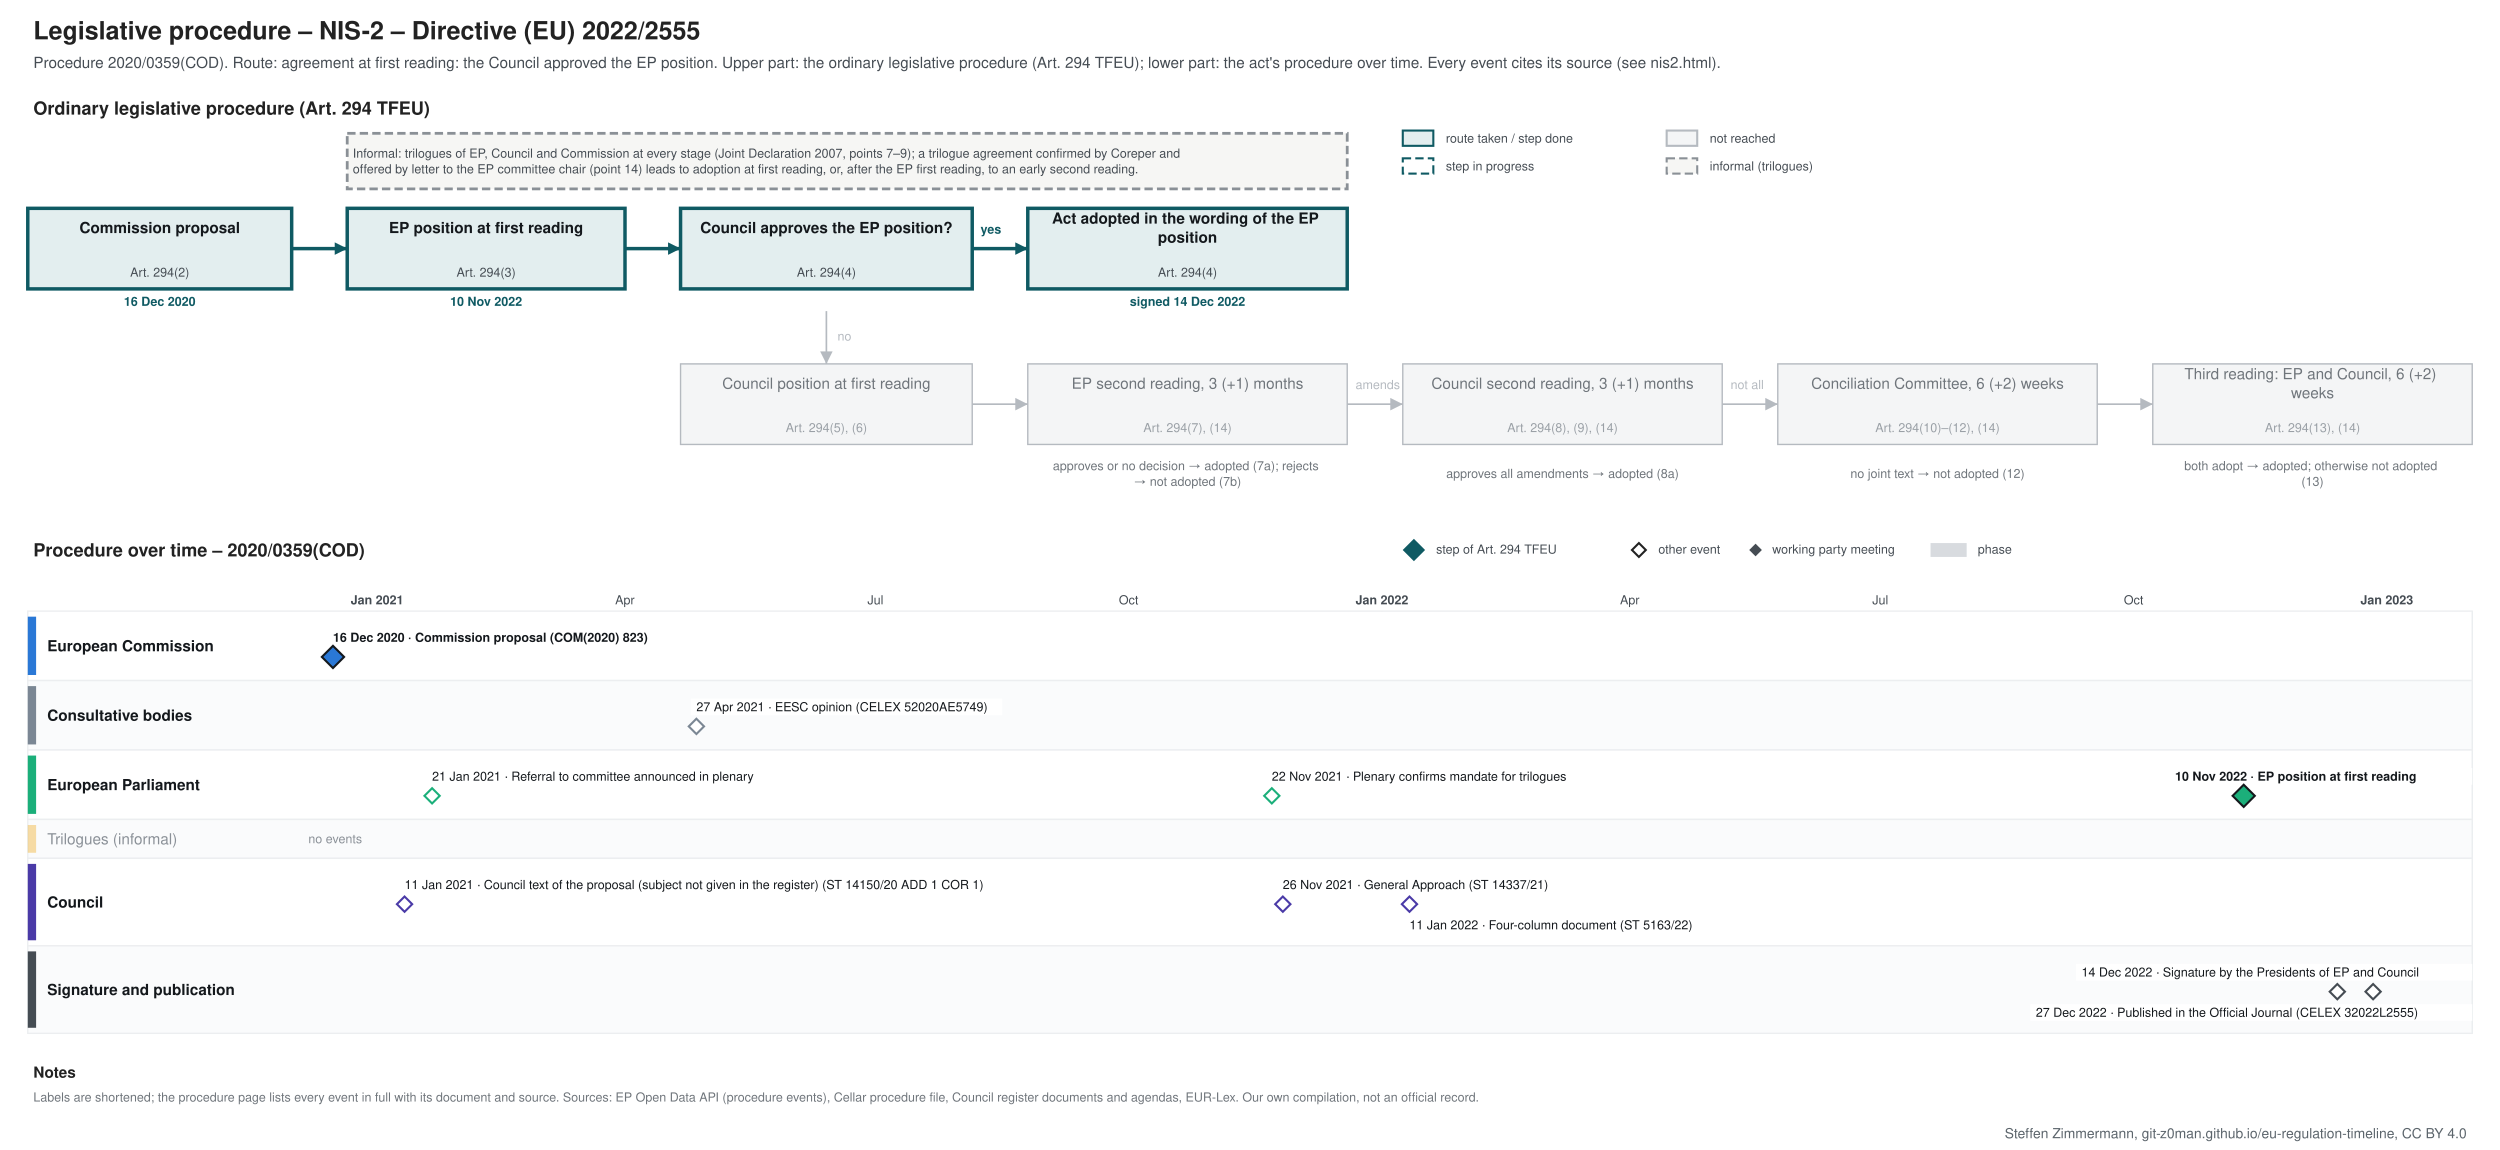
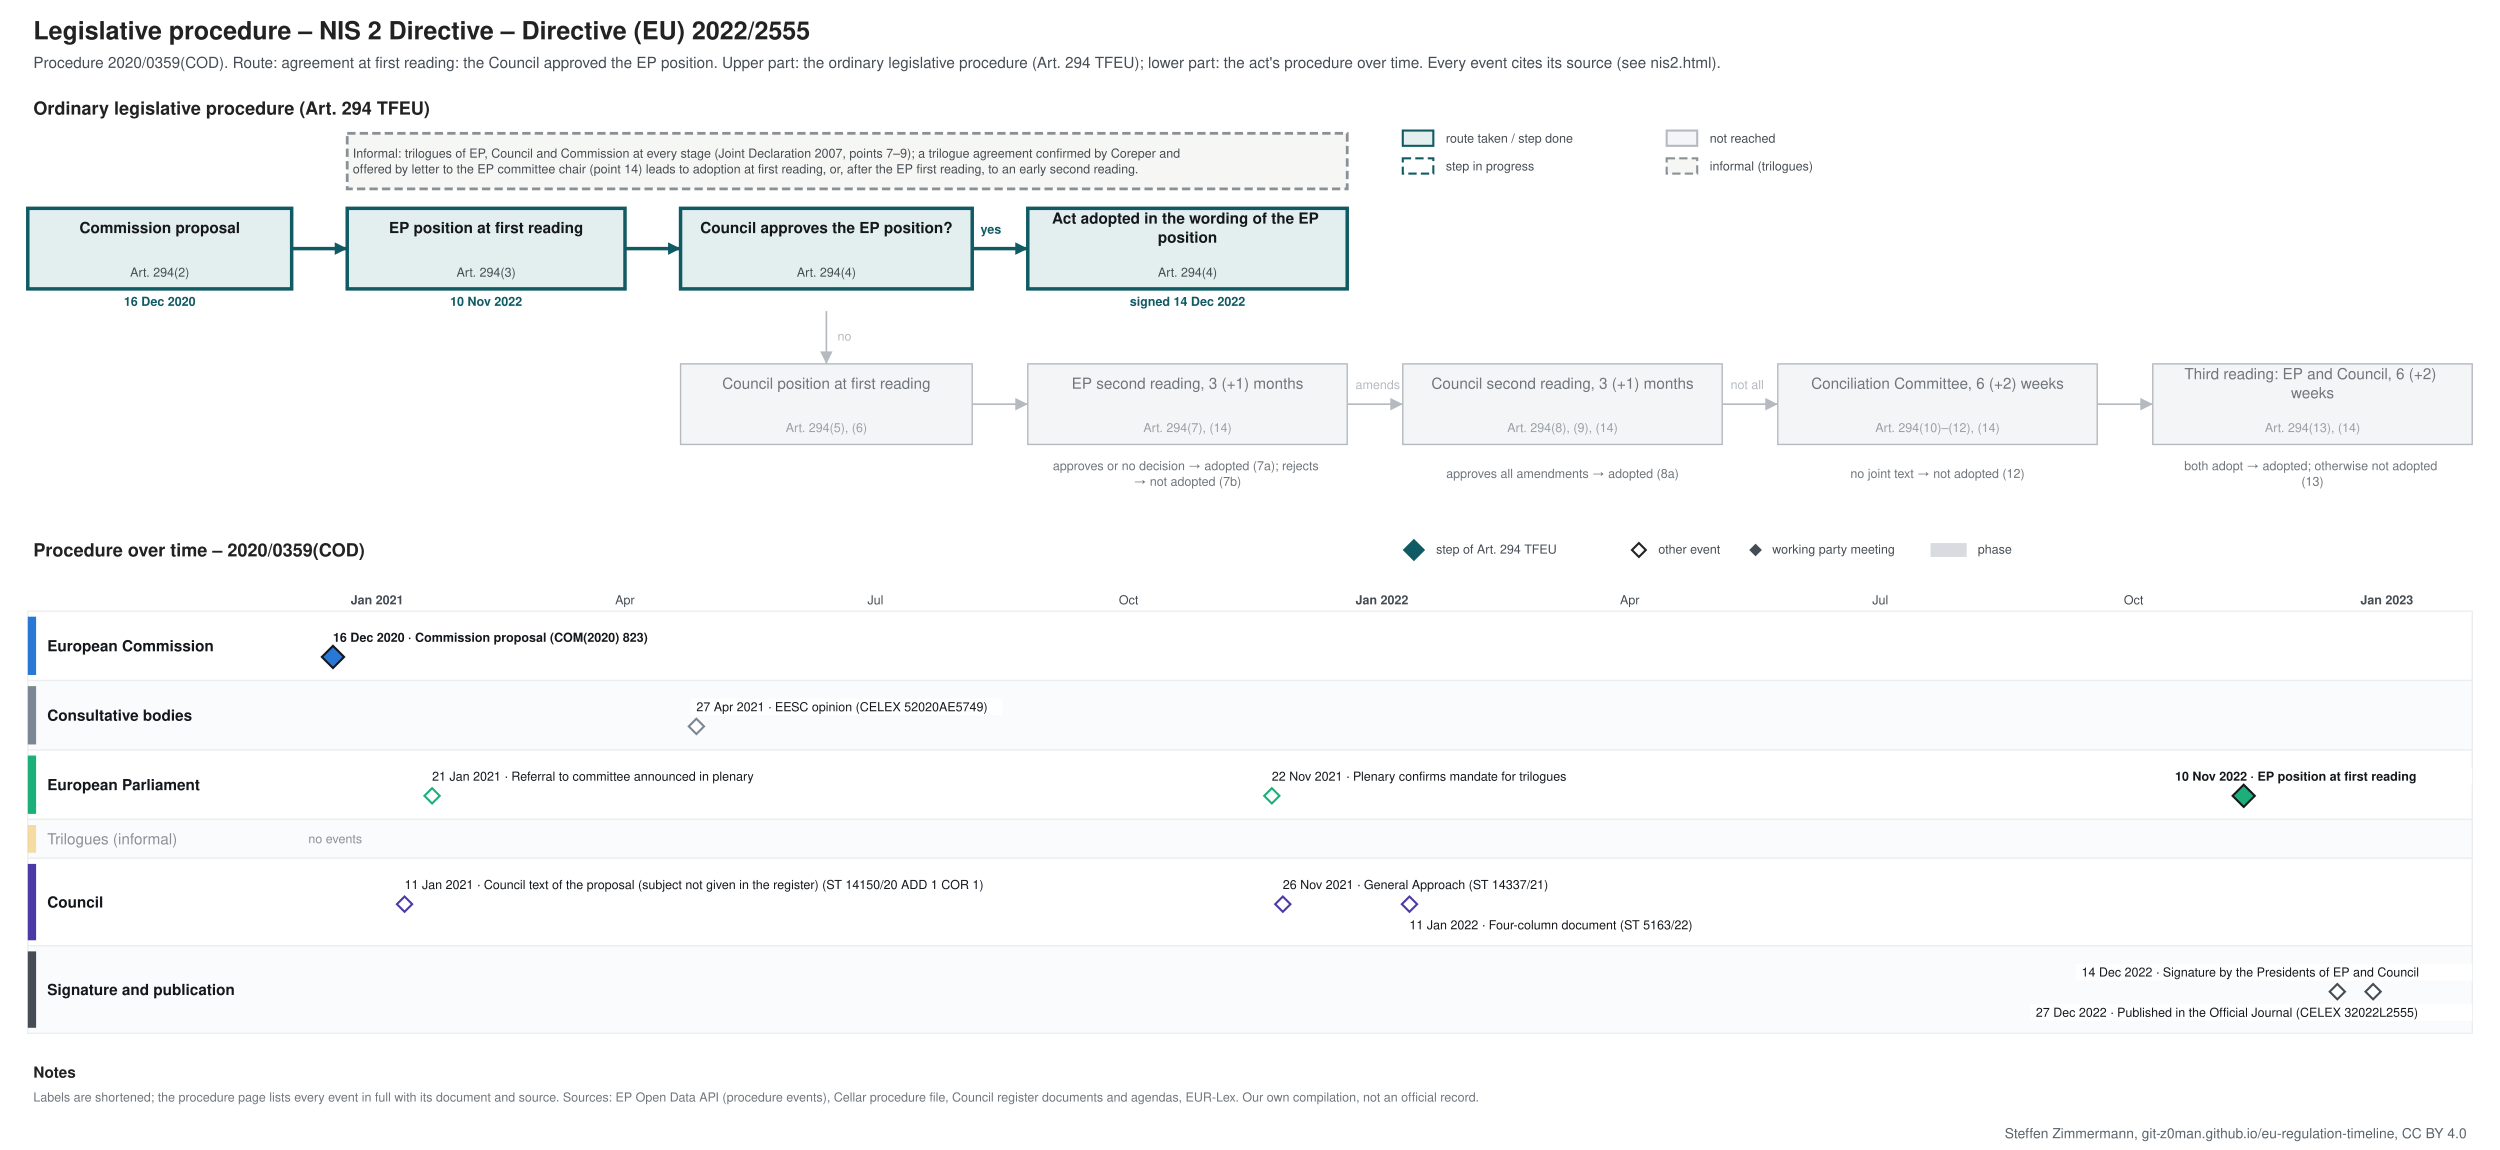
<svg xmlns="http://www.w3.org/2000/svg" xmlns:xlink="http://www.w3.org/1999/xlink" width="1800" height="828" viewBox="0 0 1800 828" font-family="&quot;Source Sans 3&quot;, Helvetica, Arial, sans-serif">
  <rect width="1800" height="828" fill="#ffffff" />
  <g class="procedure" data-route="agreement at first reading: the Council approved the EP position" data-state="adopted" data-as_of="">
    <text font-size="18" fill="#222222" text-anchor="start" font-weight="bold">
-       <tspan x="24.0" y="28.3">Legislative procedure – NIS-2 – Directive (EU) 2022/2555</tspan>
+       <tspan x="24.0" y="28.3">Legislative procedure – NIS 2 Directive – Directive (EU) 2022/2555</tspan>
    </text>
    <text font-size="11" fill="#454c53" text-anchor="start">
      <tspan x="24.0" y="48.9">Procedure 2020/0359(COD). Route: agreement at first reading: the Council approved the EP position. Upper part: the ordinary legislative procedure (Art. 294 TFEU); lower part: the act's procedure over time. Every event cites its source (see nis2.html).</tspan>
    </text>
    <text font-size="13" fill="#222222" text-anchor="start" font-weight="bold">
      <tspan x="24.0" y="82.5">Ordinary legislative procedure (Art. 294 TFEU)</tspan>
    </text>
    <rect x="1010.0" y="94.0" width="22.0" height="11.0" fill="#e3eeef" stroke="#0f5a63" stroke-width="1.5" />
    <text font-size="9" fill="#454c53" text-anchor="start">
      <tspan x="1041.0" y="102.7">route taken / step done</tspan>
    </text>
    <rect x="1010.0" y="114.0" width="22.0" height="11.0" fill="#ffffff" stroke="#0f5a63" stroke-dasharray="6 3" stroke-width="1.5" />
    <text font-size="9" fill="#454c53" text-anchor="start">
      <tspan x="1041.0" y="122.7">step in progress</tspan>
    </text>
    <rect x="1200.0" y="94.0" width="22.0" height="11.0" fill="#f4f5f6" stroke="#b5bac0" stroke-width="1.5" />
    <text font-size="9" fill="#454c53" text-anchor="start">
      <tspan x="1231.0" y="102.7">not reached</tspan>
    </text>
    <rect x="1200.0" y="114.0" width="22.0" height="11.0" fill="#f6f6f4" stroke="#8a9096" stroke-dasharray="6 3" stroke-width="1.5" />
    <text font-size="9" fill="#454c53" text-anchor="start">
      <tspan x="1231.0" y="122.7">informal (trilogues)</tspan>
    </text>
    <rect x="20.0" y="150.0" width="190.0" height="58.0" fill="#e3eeef" stroke="#0f5a63" stroke-width="2.5" />
    <text font-size="11" fill="#14181c" text-anchor="middle" font-weight="bold">
      <tspan x="115.0" y="167.8">Commission proposal</tspan>
    </text>
    <text font-size="9" fill="#454c53" text-anchor="middle">
      <tspan x="115.0" y="199.2">Art. 294(2)</tspan>
    </text>
    <text font-size="9" fill="#0f5a63" text-anchor="middle" font-weight="bold">
      <tspan x="115.0" y="220.2">16 Dec 2020</tspan>
    </text>
    <rect x="250.0" y="150.0" width="200.0" height="58.0" fill="#e3eeef" stroke="#0f5a63" stroke-width="2.5" />
    <text font-size="11" fill="#14181c" text-anchor="middle" font-weight="bold">
      <tspan x="350.0" y="167.8">EP position at first reading</tspan>
    </text>
    <text font-size="9" fill="#454c53" text-anchor="middle">
      <tspan x="350.0" y="199.2">Art. 294(3)</tspan>
    </text>
    <text font-size="9" fill="#0f5a63" text-anchor="middle" font-weight="bold">
      <tspan x="350.0" y="220.2">10 Nov 2022</tspan>
    </text>
    <rect x="490.0" y="150.0" width="210.0" height="58.0" fill="#e3eeef" stroke="#0f5a63" stroke-width="2.5" />
    <text font-size="11" fill="#14181c" text-anchor="middle" font-weight="bold">
      <tspan x="595.0" y="167.8">Council approves the EP position?</tspan>
    </text>
    <text font-size="9" fill="#454c53" text-anchor="middle">
      <tspan x="595.0" y="199.2">Art. 294(4)</tspan>
    </text>
    <rect x="740.0" y="150.0" width="230.0" height="58.0" fill="#e3eeef" stroke="#0f5a63" stroke-width="2.5" />
    <text font-size="11" fill="#14181c" text-anchor="middle" font-weight="bold">
      <tspan x="855.0" y="161.0">Act adopted in the wording of the EP</tspan>
      <tspan x="855.0" y="174.7">position</tspan>
    </text>
    <text font-size="9" fill="#454c53" text-anchor="middle">
      <tspan x="855.0" y="199.2">Art. 294(4)</tspan>
    </text>
    <text font-size="9" fill="#0f5a63" text-anchor="middle" font-weight="bold">
      <tspan x="855.0" y="220.2">signed 14 Dec 2022</tspan>
    </text>
    <rect x="490.0" y="262.0" width="210.0" height="58.0" fill="#f4f5f6" stroke="#b5bac0" stroke-width="1" />
    <text font-size="11" fill="#6f757b" text-anchor="middle">
      <tspan x="595.0" y="279.9">Council position at first reading</tspan>
    </text>
    <text font-size="9" fill="#9aa0a6" text-anchor="middle">
      <tspan x="595.0" y="311.1">Art. 294(5), (6)</tspan>
    </text>
    <rect x="740.0" y="262.0" width="230.0" height="58.0" fill="#f4f5f6" stroke="#b5bac0" stroke-width="1" />
    <text font-size="11" fill="#6f757b" text-anchor="middle">
      <tspan x="855.0" y="279.9">EP second reading, 3 (+1) months</tspan>
    </text>
    <text font-size="9" fill="#9aa0a6" text-anchor="middle">
      <tspan x="855.0" y="311.1">Art. 294(7), (14)</tspan>
    </text>
    <rect x="1010.0" y="262.0" width="230.0" height="58.0" fill="#f4f5f6" stroke="#b5bac0" stroke-width="1" />
    <text font-size="11" fill="#6f757b" text-anchor="middle">
      <tspan x="1125.0" y="279.9">Council second reading, 3 (+1) months</tspan>
    </text>
    <text font-size="9" fill="#9aa0a6" text-anchor="middle">
      <tspan x="1125.0" y="311.1">Art. 294(8), (9), (14)</tspan>
    </text>
    <rect x="1280.0" y="262.0" width="230.0" height="58.0" fill="#f4f5f6" stroke="#b5bac0" stroke-width="1" />
    <text font-size="11" fill="#6f757b" text-anchor="middle">
      <tspan x="1395.0" y="279.9">Conciliation Committee, 6 (+2) weeks</tspan>
    </text>
    <text font-size="9" fill="#9aa0a6" text-anchor="middle">
      <tspan x="1395.0" y="311.1">Art. 294(10)–(12), (14)</tspan>
    </text>
    <rect x="1550.0" y="262.0" width="230.0" height="58.0" fill="#f4f5f6" stroke="#b5bac0" stroke-width="1" />
    <text font-size="11" fill="#6f757b" text-anchor="middle">
      <tspan x="1665.0" y="273.0">Third reading: EP and Council, 6 (+2)</tspan>
      <tspan x="1665.0" y="286.7">weeks</tspan>
    </text>
    <text font-size="9" fill="#9aa0a6" text-anchor="middle">
      <tspan x="1665.0" y="311.1">Art. 294(13), (14)</tspan>
    </text>
    <text font-size="9" fill="#6f757b" text-anchor="middle">
      <tspan x="855.0" y="338.5">approves or no decision → adopted (7a); rejects</tspan>
      <tspan x="855.0" y="349.8">→ not adopted (7b)</tspan>
    </text>
    <text font-size="9" fill="#6f757b" text-anchor="middle">
      <tspan x="1125.0" y="344.1">approves all amendments → adopted (8a)</tspan>
    </text>
    <text font-size="9" fill="#6f757b" text-anchor="middle">
      <tspan x="1395.0" y="344.1">no joint text → not adopted (12)</tspan>
    </text>
    <text font-size="9" fill="#6f757b" text-anchor="middle">
      <tspan x="1665.0" y="338.5">both adopt → adopted; otherwise not adopted</tspan>
      <tspan x="1665.0" y="349.8">(13)</tspan>
    </text>
    <polyline points="210.0,179.0 250.0,179.0" fill="none" stroke="#0f5a63" stroke-width="2.5" />
    <polygon points="250.0,179.0 241.0,183.5 241.0,174.5" fill="#0f5a63" />
    <polyline points="450.0,179.0 490.0,179.0" fill="none" stroke="#0f5a63" stroke-width="2.5" />
    <polygon points="490.0,179.0 481.0,183.5 481.0,174.5" fill="#0f5a63" />
    <polyline points="700.0,179.0 740.0,179.0" fill="none" stroke="#0f5a63" stroke-width="2.5" />
    <polygon points="740.0,179.0 731.0,183.5 731.0,174.5" fill="#0f5a63" />
    <text font-size="9" fill="#0f5a63" text-anchor="start" font-weight="bold">
      <tspan x="706.0" y="168.2">yes</tspan>
    </text>
    <polyline points="595.0,224.0 595.0,262.0" fill="none" stroke="#b5bac0" stroke-width="1.2" />
    <polygon points="595.0,262.0 590.5,253.0 599.5,253.0" fill="#b5bac0" />
    <text font-size="9" fill="#b5bac0" text-anchor="start">
      <tspan x="603.0" y="245.2">no</tspan>
    </text>
    <polyline points="700.0,291.0 740.0,291.0" fill="none" stroke="#b5bac0" stroke-width="1.2" />
    <polygon points="740.0,291.0 731.0,295.5 731.0,286.5" fill="#b5bac0" />
    <polyline points="970.0,291.0 1010.0,291.0" fill="none" stroke="#b5bac0" stroke-width="1.2" />
    <polygon points="1010.0,291.0 1001.0,295.5 1001.0,286.5" fill="#b5bac0" />
    <polyline points="1240.0,291.0 1280.0,291.0" fill="none" stroke="#b5bac0" stroke-width="1.2" />
    <polygon points="1280.0,291.0 1271.0,295.5 1271.0,286.5" fill="#b5bac0" />
    <polyline points="1510.0,291.0 1550.0,291.0" fill="none" stroke="#b5bac0" stroke-width="1.2" />
    <polygon points="1550.0,291.0 1541.0,295.5 1541.0,286.5" fill="#b5bac0" />
    <text font-size="9" fill="#b5bac0" text-anchor="start">
      <tspan x="976.0" y="280.1">amends</tspan>
    </text>
    <text font-size="9" fill="#b5bac0" text-anchor="start">
      <tspan x="1246.0" y="280.1">not all</tspan>
    </text>
    <rect x="250.0" y="96.0" width="720.0" height="40.0" fill="#f6f6f4" stroke="#8a9096" stroke-dasharray="6 3" stroke-width="2" />
    <text font-size="9" fill="#454c53" text-anchor="start">
      <tspan x="254.0" y="113.5">Informal: trilogues of EP, Council and Commission at every stage (Joint Declaration 2007, points 7–9); a trilogue agreement confirmed by Coreper and</tspan>
      <tspan x="254.0" y="124.8">offered by letter to the EP committee chair (point 14) leads to adoption at first reading, or, after the EP first reading, to an early second reading.</tspan>
    </text>
    <text font-size="13" fill="#222222" text-anchor="start" font-weight="bold">
      <tspan x="24.0" y="400.6">Procedure over time – 2020/0359(COD)</tspan>
    </text>
    <polygon points="1018,389 1025,396 1018,403 1011,396" fill="#0f5a63" stroke="#0f5a63" stroke-width="1.5" />
    <text font-size="9" fill="#454c53" text-anchor="start">
      <tspan x="1034.0" y="398.6">step of Art. 294 TFEU</tspan>
    </text>
    <polygon points="1180,391 1185,396 1180,401 1175,396" fill="#ffffff" stroke="#222222" stroke-width="1.5" />
    <text font-size="9" fill="#454c53" text-anchor="start">
      <tspan x="1194.0" y="398.6">other event</tspan>
    </text>
    <polygon points="1264,392.5 1267.5,396 1264,399.5 1260.5,396" fill="#454c53" stroke="#454c53" stroke-width="1.5" />
    <text font-size="9" fill="#454c53" text-anchor="start">
      <tspan x="1276.0" y="398.6">working party meeting</tspan>
    </text>
    <rect x="1390.0" y="391.0" width="26.0" height="10.0" fill="#7b8794" stroke="none" opacity="0.3" />
    <text font-size="9" fill="#454c53" text-anchor="start">
      <tspan x="1424.0" y="398.6">phase</tspan>
    </text>
    <line x1="210.0" y1="440.0" x2="210.0" y2="744.0" stroke="#e3e6e9" stroke-width="1" />
    <line x1="271.5" y1="440.0" x2="271.5" y2="744.0" stroke="#b5bac0" stroke-width="1" />
    <text font-size="9" fill="#454c53" text-anchor="middle" font-weight="bold">
      <tspan x="271.5" y="435.1">Jan 2021</tspan>
    </text>
    <line x1="332.9" y1="440.0" x2="332.9" y2="744.0" stroke="#e3e6e9" stroke-width="1" />
    <line x1="388.4" y1="440.0" x2="388.4" y2="744.0" stroke="#e3e6e9" stroke-width="1" />
    <line x1="449.9" y1="440.0" x2="449.9" y2="744.0" stroke="#e3e6e9" stroke-width="1" />
    <text font-size="9" fill="#454c53" text-anchor="middle">
      <tspan x="449.9" y="435.1">Apr</tspan>
    </text>
    <line x1="509.3" y1="440.0" x2="509.3" y2="744.0" stroke="#e3e6e9" stroke-width="1" />
    <line x1="570.8" y1="440.0" x2="570.8" y2="744.0" stroke="#e3e6e9" stroke-width="1" />
    <line x1="630.3" y1="440.0" x2="630.3" y2="744.0" stroke="#e3e6e9" stroke-width="1" />
    <text font-size="9" fill="#454c53" text-anchor="middle">
      <tspan x="630.3" y="435.1">Jul</tspan>
    </text>
    <line x1="691.7" y1="440.0" x2="691.7" y2="744.0" stroke="#e3e6e9" stroke-width="1" />
    <line x1="753.2" y1="440.0" x2="753.2" y2="744.0" stroke="#e3e6e9" stroke-width="1" />
    <line x1="812.6" y1="440.0" x2="812.6" y2="744.0" stroke="#e3e6e9" stroke-width="1" />
    <text font-size="9" fill="#454c53" text-anchor="middle">
      <tspan x="812.6" y="435.1">Oct</tspan>
    </text>
    <line x1="874.1" y1="440.0" x2="874.1" y2="744.0" stroke="#e3e6e9" stroke-width="1" />
    <line x1="933.5" y1="440.0" x2="933.5" y2="744.0" stroke="#e3e6e9" stroke-width="1" />
    <line x1="995.0" y1="440.0" x2="995.0" y2="744.0" stroke="#b5bac0" stroke-width="1" />
    <text font-size="9" fill="#454c53" text-anchor="middle" font-weight="bold">
      <tspan x="995.0" y="435.1">Jan 2022</tspan>
    </text>
    <line x1="1056.5" y1="440.0" x2="1056.5" y2="744.0" stroke="#e3e6e9" stroke-width="1" />
    <line x1="1112.0" y1="440.0" x2="1112.0" y2="744.0" stroke="#e3e6e9" stroke-width="1" />
    <line x1="1173.4" y1="440.0" x2="1173.4" y2="744.0" stroke="#e3e6e9" stroke-width="1" />
    <text font-size="9" fill="#454c53" text-anchor="middle">
      <tspan x="1173.4" y="435.1">Apr</tspan>
    </text>
    <line x1="1232.9" y1="440.0" x2="1232.9" y2="744.0" stroke="#e3e6e9" stroke-width="1" />
    <line x1="1294.3" y1="440.0" x2="1294.3" y2="744.0" stroke="#e3e6e9" stroke-width="1" />
    <line x1="1353.8" y1="440.0" x2="1353.8" y2="744.0" stroke="#e3e6e9" stroke-width="1" />
    <text font-size="9" fill="#454c53" text-anchor="middle">
      <tspan x="1353.8" y="435.1">Jul</tspan>
    </text>
    <line x1="1415.3" y1="440.0" x2="1415.3" y2="744.0" stroke="#e3e6e9" stroke-width="1" />
    <line x1="1476.7" y1="440.0" x2="1476.7" y2="744.0" stroke="#e3e6e9" stroke-width="1" />
    <line x1="1536.2" y1="440.0" x2="1536.2" y2="744.0" stroke="#e3e6e9" stroke-width="1" />
    <text font-size="9" fill="#454c53" text-anchor="middle">
      <tspan x="1536.2" y="435.1">Oct</tspan>
    </text>
    <line x1="1597.6" y1="440.0" x2="1597.6" y2="744.0" stroke="#e3e6e9" stroke-width="1" />
    <line x1="1657.1" y1="440.0" x2="1657.1" y2="744.0" stroke="#e3e6e9" stroke-width="1" />
    <line x1="1718.5" y1="440.0" x2="1718.5" y2="744.0" stroke="#b5bac0" stroke-width="1" />
    <text font-size="9" fill="#454c53" text-anchor="middle" font-weight="bold">
      <tspan x="1718.5" y="435.1">Jan 2023</tspan>
    </text>
    <line x1="1780.0" y1="440.0" x2="1780.0" y2="744.0" stroke="#e3e6e9" stroke-width="1" />
    <rect x="20.0" y="440.0" width="1760.0" height="50.0" fill="#ffffff" stroke="#eceef0" />
    <rect x="20.0" y="444.0" width="6.0" height="42.0" fill="#2a78d6" stroke="none" />
    <text font-size="11" fill="#14181c" text-anchor="start" font-weight="bold">
      <tspan x="34.0" y="468.9">European Commission</tspan>
    </text>
    <rect x="20.0" y="490.0" width="1760.0" height="50.0" fill="#fafbfc" stroke="#eceef0" />
    <rect x="20.0" y="494.0" width="6.0" height="42.0" fill="#7b8794" stroke="none" />
    <text font-size="11" fill="#14181c" text-anchor="start" font-weight="bold">
      <tspan x="34.0" y="518.9">Consultative bodies</tspan>
    </text>
    <rect x="20.0" y="540.0" width="1760.0" height="50.0" fill="#ffffff" stroke="#eceef0" />
    <rect x="20.0" y="544.0" width="6.0" height="42.0" fill="#1baf7a" stroke="none" />
    <text font-size="11" fill="#14181c" text-anchor="start" font-weight="bold">
      <tspan x="34.0" y="568.9">European Parliament</tspan>
    </text>
    <rect x="20.0" y="590.0" width="1760.0" height="28.0" fill="#fafbfc" stroke="#eceef0" />
    <rect x="20.0" y="594.0" width="6.0" height="20.0" fill="#eda100" stroke="none" opacity="0.35" />
    <text font-size="11" fill="#8a9097" text-anchor="start">
      <tspan x="34.0" y="607.9">Trilogues (informal)</tspan>
    </text>
    <text font-size="9" fill="#8a9097" text-anchor="start">
      <tspan x="222.0" y="607.1">no events</tspan>
    </text>
    <rect x="20.0" y="618.0" width="1760.0" height="63.0" fill="#ffffff" stroke="#eceef0" />
    <rect x="20.0" y="622.0" width="6.0" height="55.0" fill="#4a3aa7" stroke="none" />
    <text font-size="11" fill="#14181c" text-anchor="start" font-weight="bold">
      <tspan x="34.0" y="653.4">Council</tspan>
    </text>
    <rect x="20.0" y="681.0" width="1760.0" height="63.0" fill="#fafbfc" stroke="#eceef0" />
    <rect x="20.0" y="685.0" width="6.0" height="55.0" fill="#454c53" stroke="none" />
    <text font-size="11" fill="#14181c" text-anchor="start" font-weight="bold">
      <tspan x="34.0" y="716.4">Signature and publication</tspan>
    </text>
    <rect x="235.7" y="453.0" width="253.0" height="12.0" fill="#ffffff" />
    <a xlink:href="https://eur-lex.europa.eu/legal-content/EN/TXT/?uri=CELEX:52020PC0823" target="_blank">
      <text font-size="9" fill="#14181c" text-anchor="start" font-weight="bold">
        <tspan x="239.7" y="462.1">16 Dec 2020 · Commission proposal (COM(2020) 823)</tspan>
      </text>
    </a>
    <a xlink:href="https://eur-lex.europa.eu/legal-content/EN/TXT/?uri=CELEX:52020PC0823" target="_blank">
      <polygon points="239.735,465 247.735,473 239.735,481 231.735,473" fill="#2a78d6" stroke="#14181c" stroke-width="1.5" />
    </a>
    <rect x="497.4" y="503.0" width="224.2" height="12.0" fill="#ffffff" />
    <a xlink:href="https://eur-lex.europa.eu/legal-content/EN/TXT/?uri=CELEX:52020AE5749" target="_blank">
      <text font-size="9" fill="#14181c" text-anchor="start">
        <tspan x="501.4" y="512.1">27 Apr 2021 · EESC opinion (CELEX 52020AE5749)</tspan>
      </text>
    </a>
    <a xlink:href="https://eur-lex.europa.eu/legal-content/EN/TXT/?uri=CELEX:52020AE5749" target="_blank">
      <polygon points="501.402,517.5 506.902,523 501.402,528.5 495.902,523" fill="#ffffff" stroke="#7b8794" stroke-width="1.5" />
    </a>
    <rect x="1562.0" y="553.0" width="218.0" height="12.0" fill="#ffffff" />
    <text font-size="9" fill="#14181c" text-anchor="start" font-weight="bold">
      <tspan x="1566.0" y="562.1">10 Nov 2022 · EP position at first reading</tspan>
    </text>
    <rect x="307.1" y="553.0" width="271.2" height="12.0" fill="#ffffff" />
    <text font-size="9" fill="#14181c" text-anchor="start">
      <tspan x="311.1" y="562.1">21 Jan 2021 · Referral to committee announced in plenary</tspan>
    </text>
    <rect x="911.7" y="553.0" width="252.4" height="12.0" fill="#ffffff" />
    <text font-size="9" fill="#14181c" text-anchor="start">
      <tspan x="915.7" y="562.1">22 Nov 2021 · Plenary confirms mandate for trilogues</tspan>
    </text>
    <g>
      <polygon points="311.098,567.5 316.598,573 311.098,578.5 305.598,573" fill="#ffffff" stroke="#1baf7a" stroke-width="1.5" />
    </g>
    <g>
      <polygon points="915.707,567.5 921.207,573 915.707,578.5 910.207,573" fill="#ffffff" stroke="#1baf7a" stroke-width="1.5" />
    </g>
    <g>
      <polygon points="1615.467,565 1623.467,573 1615.467,581 1607.467,573" fill="#1baf7a" stroke="#14181c" stroke-width="1.5" />
    </g>
    <rect x="287.3" y="631.0" width="496.8" height="12.0" fill="#ffffff" />
    <a xlink:href="https://data.consilium.europa.eu/doc/document/ST-14150-2020-ADD-1-COR-1/en/pdf" target="_blank">
      <text font-size="9" fill="#14181c" text-anchor="start">
        <tspan x="291.3" y="640.1">11 Jan 2021 · Council text of the proposal (subject not given in the register) (ST 14150/20 ADD 1 COR 1)</tspan>
      </text>
    </a>
    <rect x="919.6" y="631.0" width="214.8" height="12.0" fill="#ffffff" />
    <a xlink:href="https://data.consilium.europa.eu/doc/document/ST-14337-2021-INIT/en/pdf" target="_blank">
      <text font-size="9" fill="#14181c" text-anchor="start">
        <tspan x="923.6" y="640.1">26 Nov 2021 · General Approach (ST 14337/21)</tspan>
      </text>
    </a>
    <rect x="1010.8" y="660.0" width="228.9" height="12.0" fill="#ffffff" />
    <a xlink:href="https://data.consilium.europa.eu/doc/document/ST-5163-2022-INIT/en/pdf" target="_blank">
      <text font-size="9" fill="#14181c" text-anchor="start">
        <tspan x="1014.8" y="669.1">11 Jan 2022 · Four-column document (ST 5163/22)</tspan>
      </text>
    </a>
    <a xlink:href="https://data.consilium.europa.eu/doc/document/ST-14150-2020-ADD-1-COR-1/en/pdf" target="_blank">
      <polygon points="291.275,645.5 296.775,651 291.275,656.5 285.775,651" fill="#ffffff" stroke="#4a3aa7" stroke-width="1.5" />
    </a>
    <a xlink:href="https://data.consilium.europa.eu/doc/document/ST-14337-2021-INIT/en/pdf" target="_blank">
      <polygon points="923.636,645.5 929.136,651 923.636,656.5 918.136,651" fill="#ffffff" stroke="#4a3aa7" stroke-width="1.5" />
    </a>
    <a xlink:href="https://data.consilium.europa.eu/doc/document/ST-5163-2022-INIT/en/pdf" target="_blank">
      <polygon points="1014.823,645.5 1020.323,651 1014.823,656.5 1009.323,651" fill="#ffffff" stroke="#4a3aa7" stroke-width="1.5" />
    </a>
    <rect x="1494.7" y="694.0" width="285.3" height="12.0" fill="#ffffff" />
    <text font-size="9" fill="#14181c" text-anchor="start">
      <tspan x="1498.7" y="703.1">14 Dec 2022 · Signature by the Presidents of EP and Council</tspan>
    </text>
    <rect x="1461.8" y="723.0" width="318.2" height="12.0" fill="#ffffff" />
    <a xlink:href="https://eur-lex.europa.eu/legal-content/EN/TXT/?uri=CELEX:32022L2555" target="_blank">
      <text font-size="9" fill="#14181c" text-anchor="start">
        <tspan x="1465.8" y="732.1">27 Dec 2022 · Published in the Official Journal (CELEX 32022L2555)</tspan>
      </text>
    </a>
    <g>
      <polygon points="1682.866,708.5 1688.366,714 1682.866,719.5 1677.366,714" fill="#ffffff" stroke="#454c53" stroke-width="1.5" />
    </g>
    <a xlink:href="https://eur-lex.europa.eu/legal-content/EN/TXT/?uri=CELEX:32022L2555" target="_blank">
      <polygon points="1708.636,708.5 1714.136,714 1708.636,719.5 1703.136,714" fill="#ffffff" stroke="#454c53" stroke-width="1.5" />
    </a>
    <text font-size="11" fill="#222222" text-anchor="start" font-weight="bold">
      <tspan x="24.0" y="775.9">Notes</tspan>
    </text>
    <text font-size="9" fill="#6f757b" text-anchor="start">
      <tspan x="24.0" y="793.1">Labels are shortened; the procedure page lists every event in full with its document and source. Sources: EP Open Data API (procedure events), Cellar procedure file, Council register documents and agendas, EUR-Lex. Our own compilation, not an official record.</tspan>
    </text>
  </g>
  <text font-size="10" fill="#5b646b" text-anchor="end">
    <tspan x="1776.0" y="819.5">Steffen Zimmermann, git-z0man.github.io/eu-regulation-timeline, CC BY 4.0</tspan>
  </text>
</svg>
